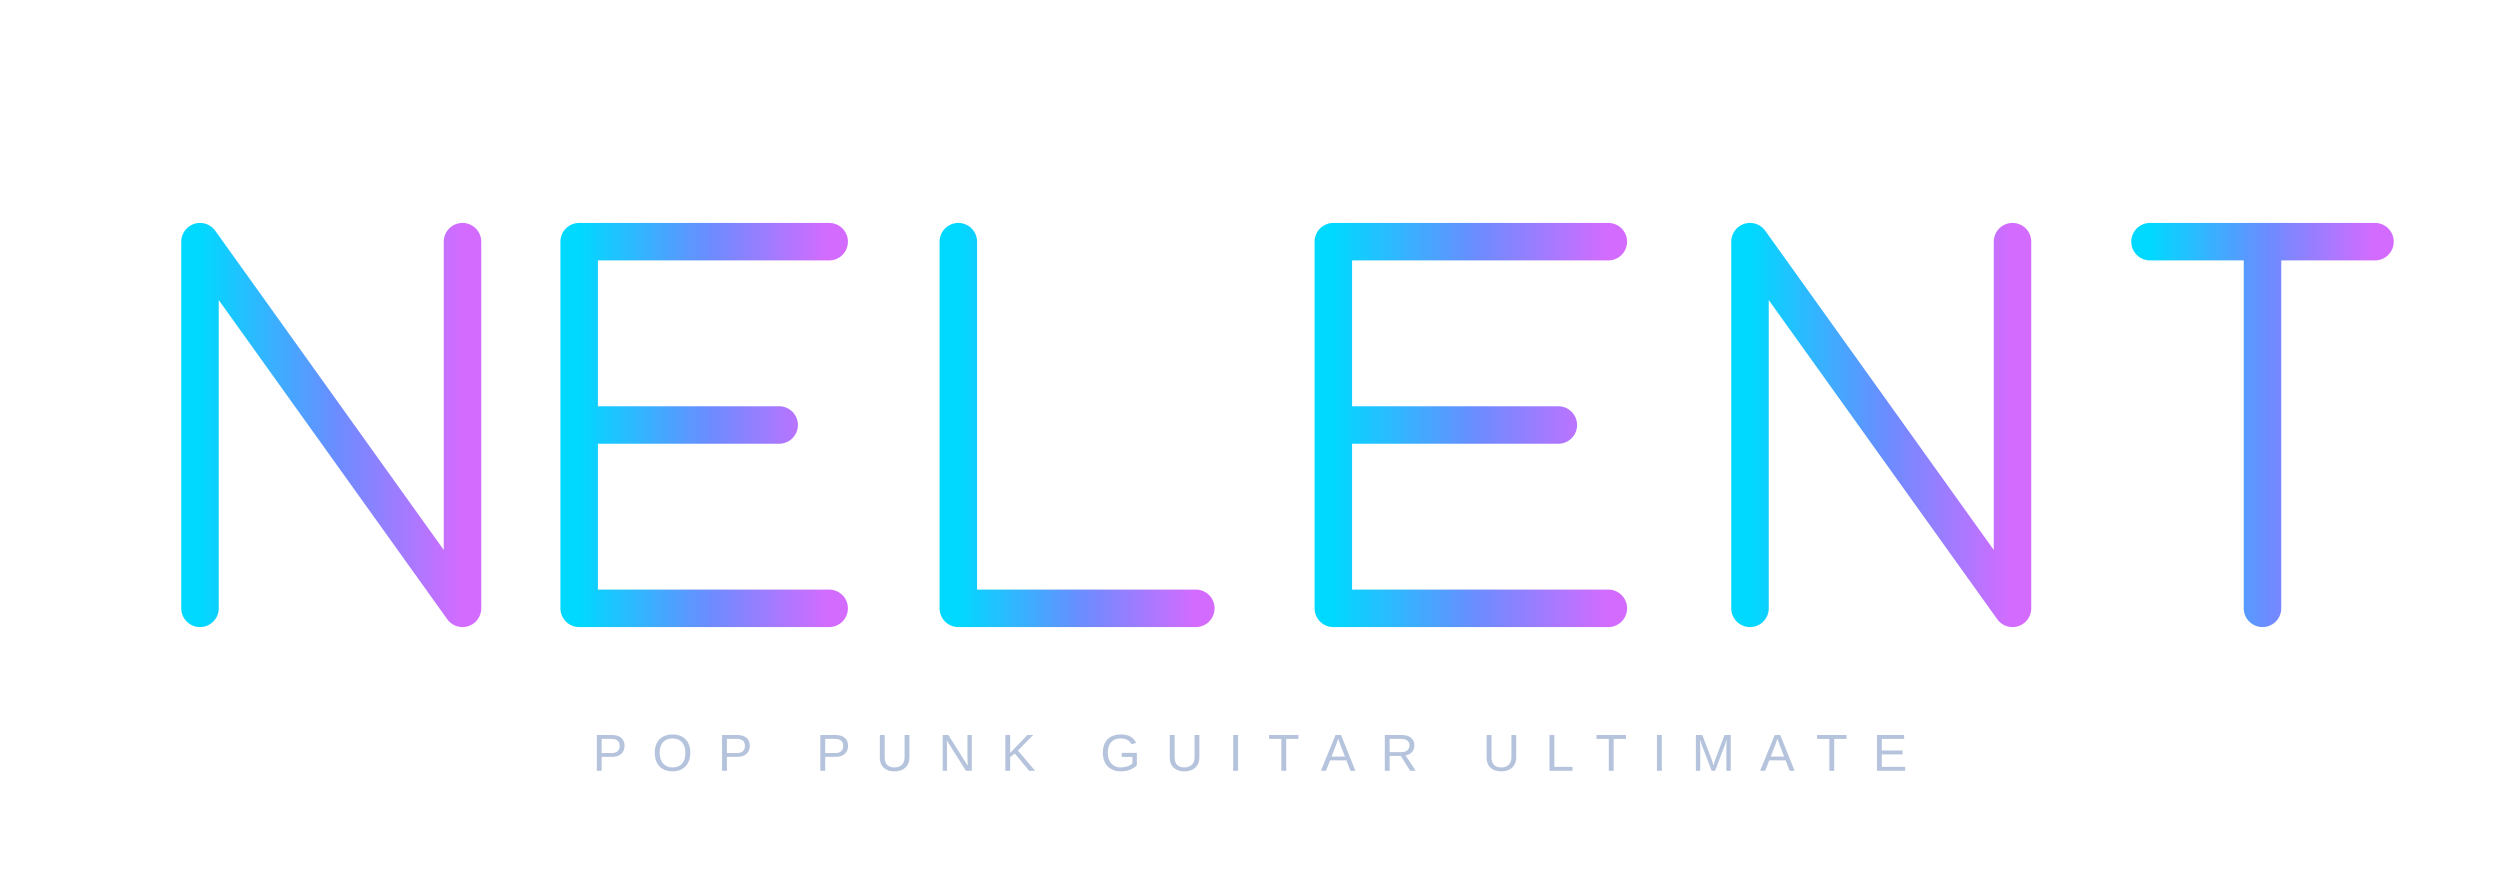
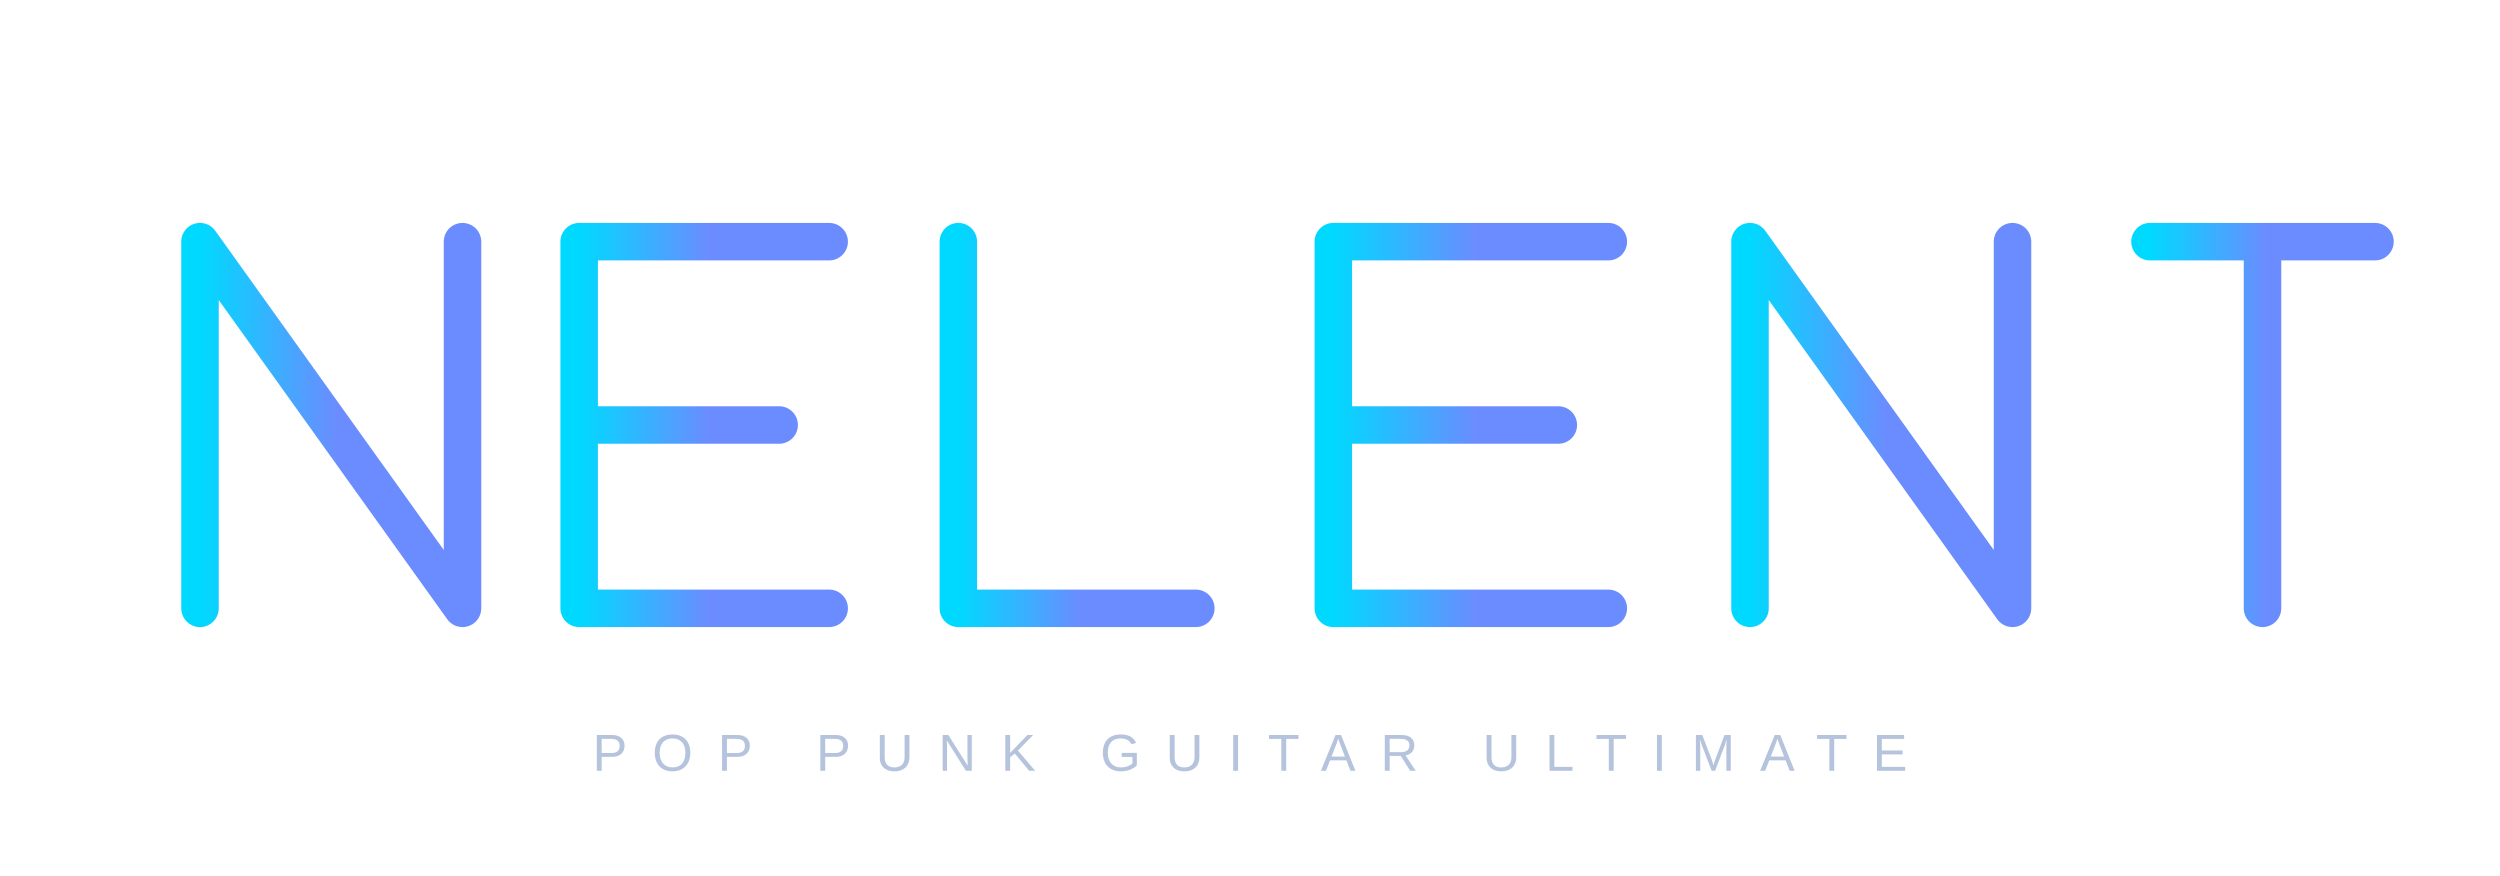
<svg xmlns="http://www.w3.org/2000/svg" width="1200" height="420" viewBox="0 0 1200 420">
  <defs>
    <linearGradient id="neon" x1="0" y1="0" x2="1" y2="0">
      <stop stop-color="#00D9FF" />
      <stop offset=".52" stop-color="#6B8CFF" />
-       <stop offset="1" stop-color="#D46BFF" />
+       <stop offset="1" stop-color="#6B8CFF" />
    </linearGradient>
  </defs>
  <g fill="none" stroke="url(#neon)" stroke-linecap="round" stroke-linejoin="round">
    <path d="M96 292L96 116L222 292L222 116" stroke-width="18" />
    <path d="M278 292V116H398M278 204H374M278 292H398" stroke-width="18" />
    <path d="M460 116V292H574" stroke-width="18" />
    <path d="M640 116V292M640 116H772M640 204H748M640 292H772" stroke-width="18" />
    <path d="M840 292V116L966 292V116" stroke-width="18" />
    <path d="M1032 116H1140M1086 116V292" stroke-width="18" />
  </g>
  <text x="600" y="370" text-anchor="middle" fill="#B5C4DC" font-family="Segoe UI,Arial,sans-serif" font-size="25" letter-spacing="12">POP PUNK GUITAR ULTIMATE</text>
</svg>
